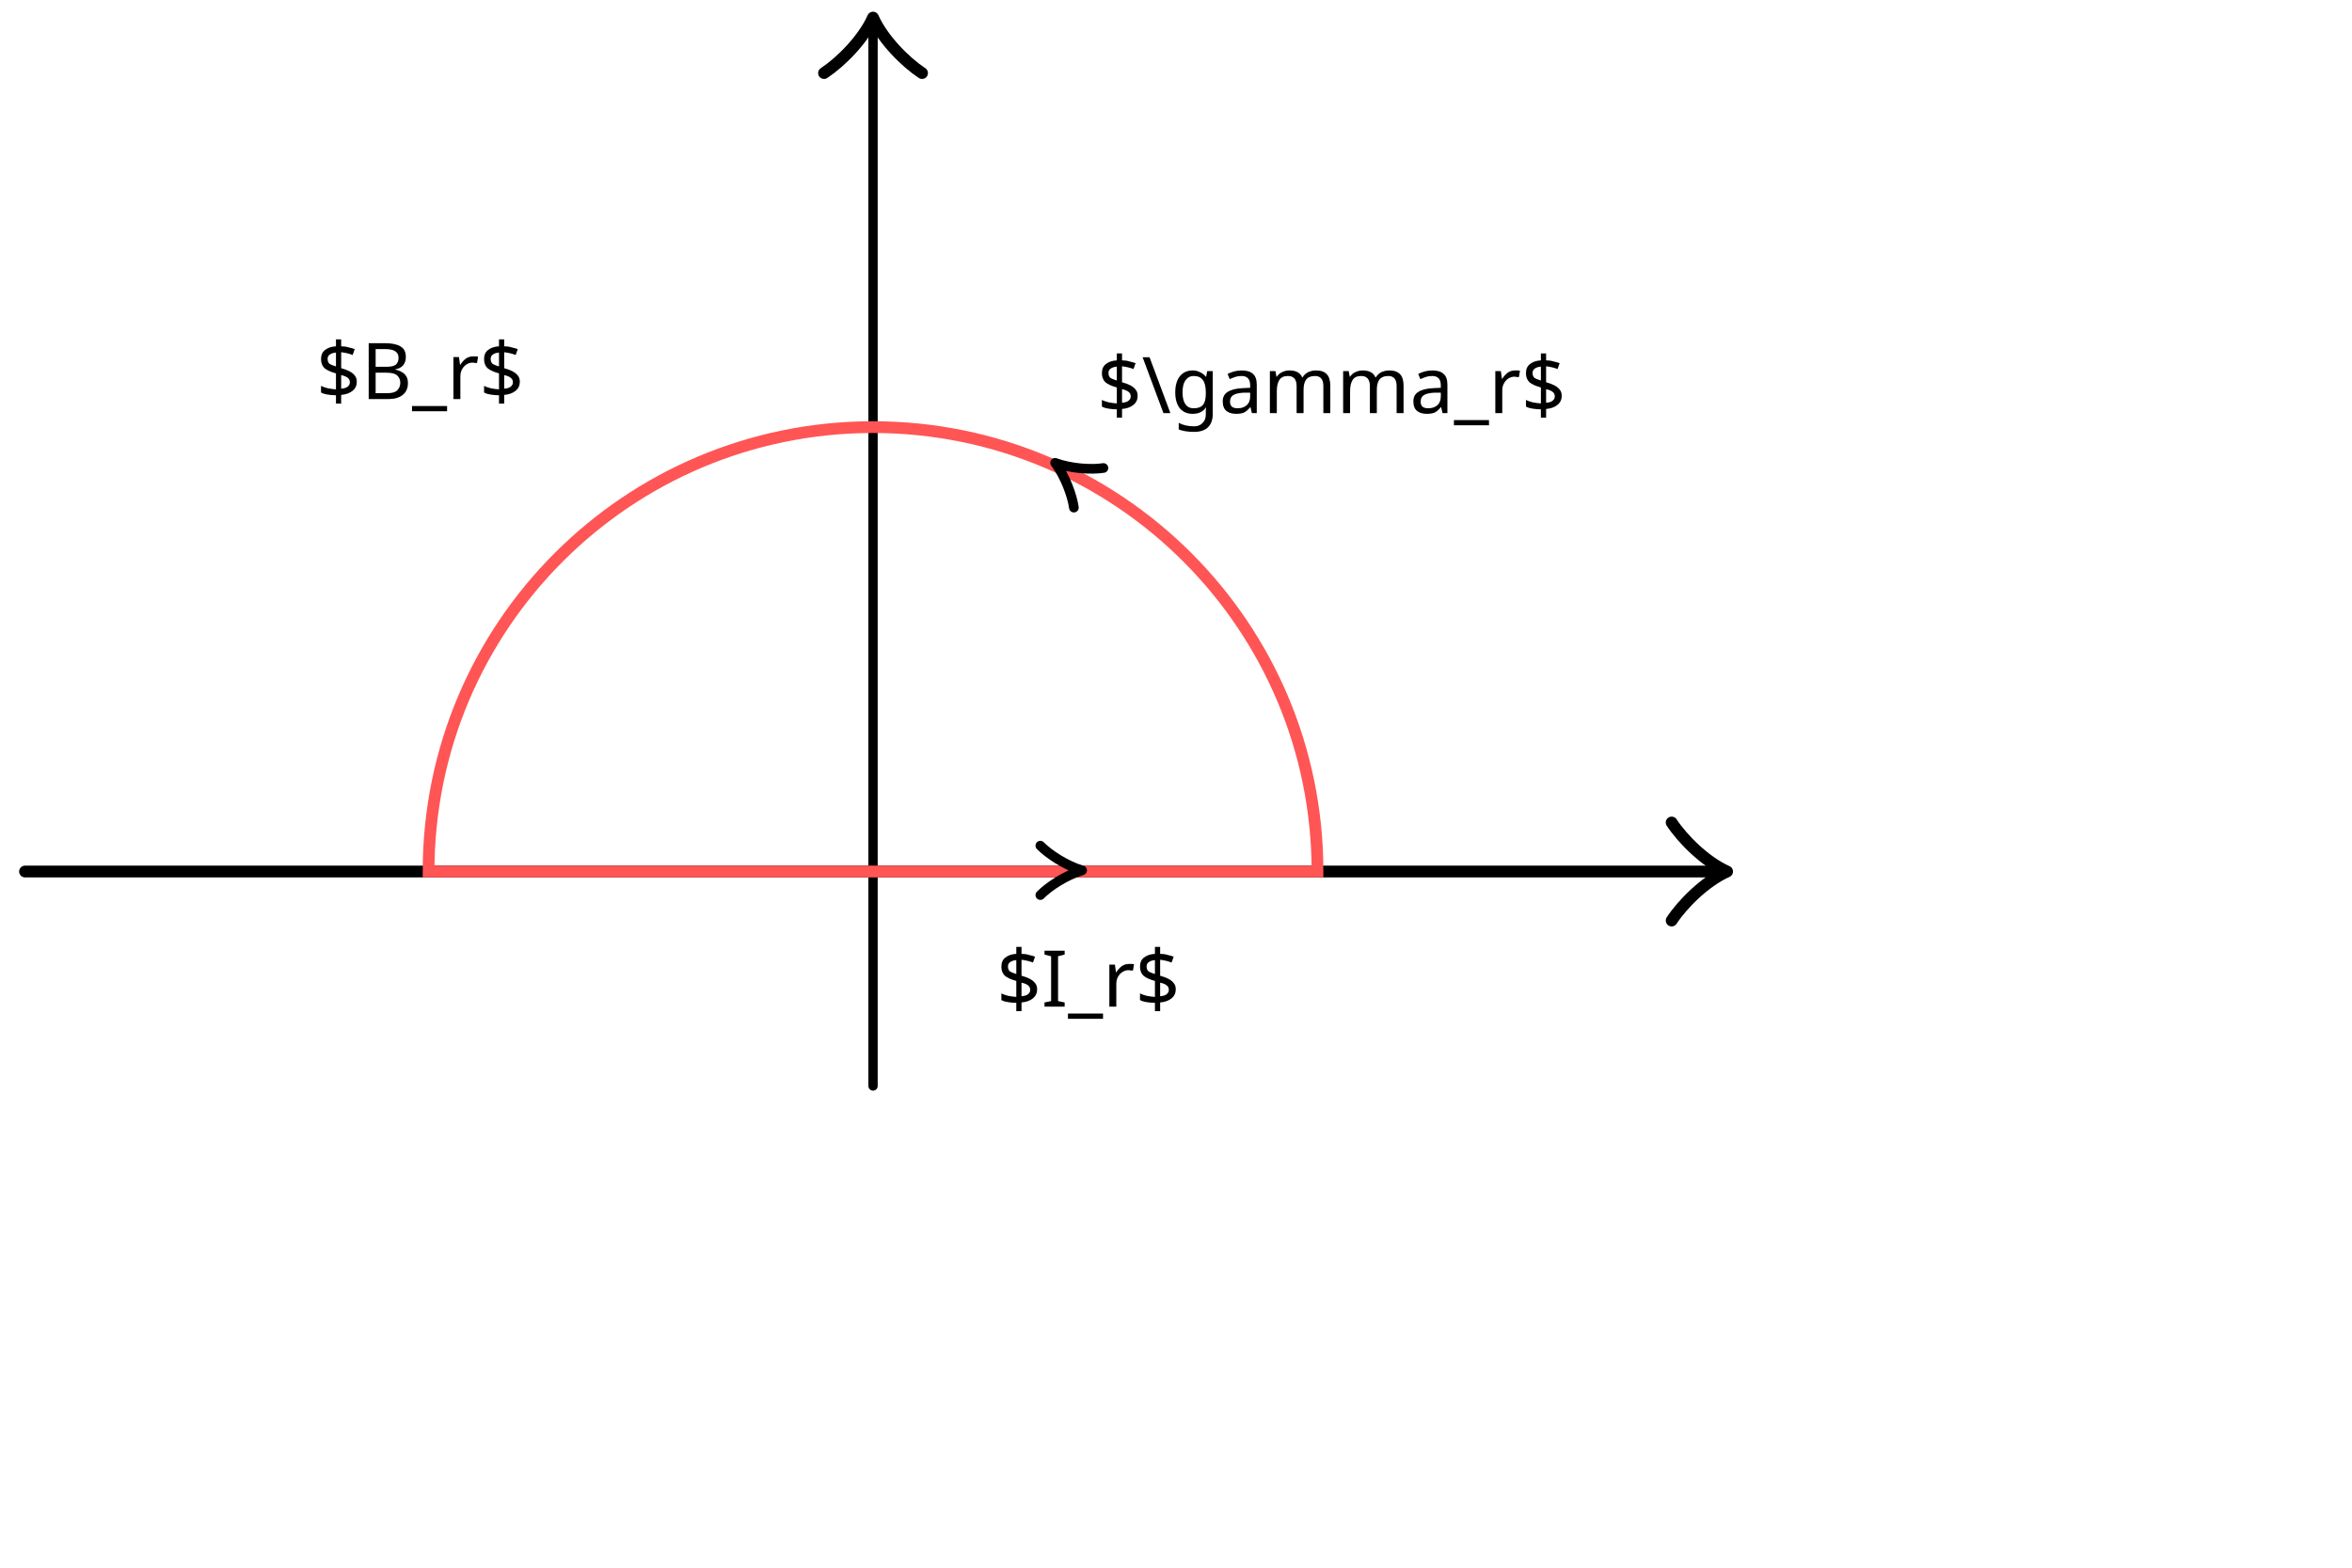
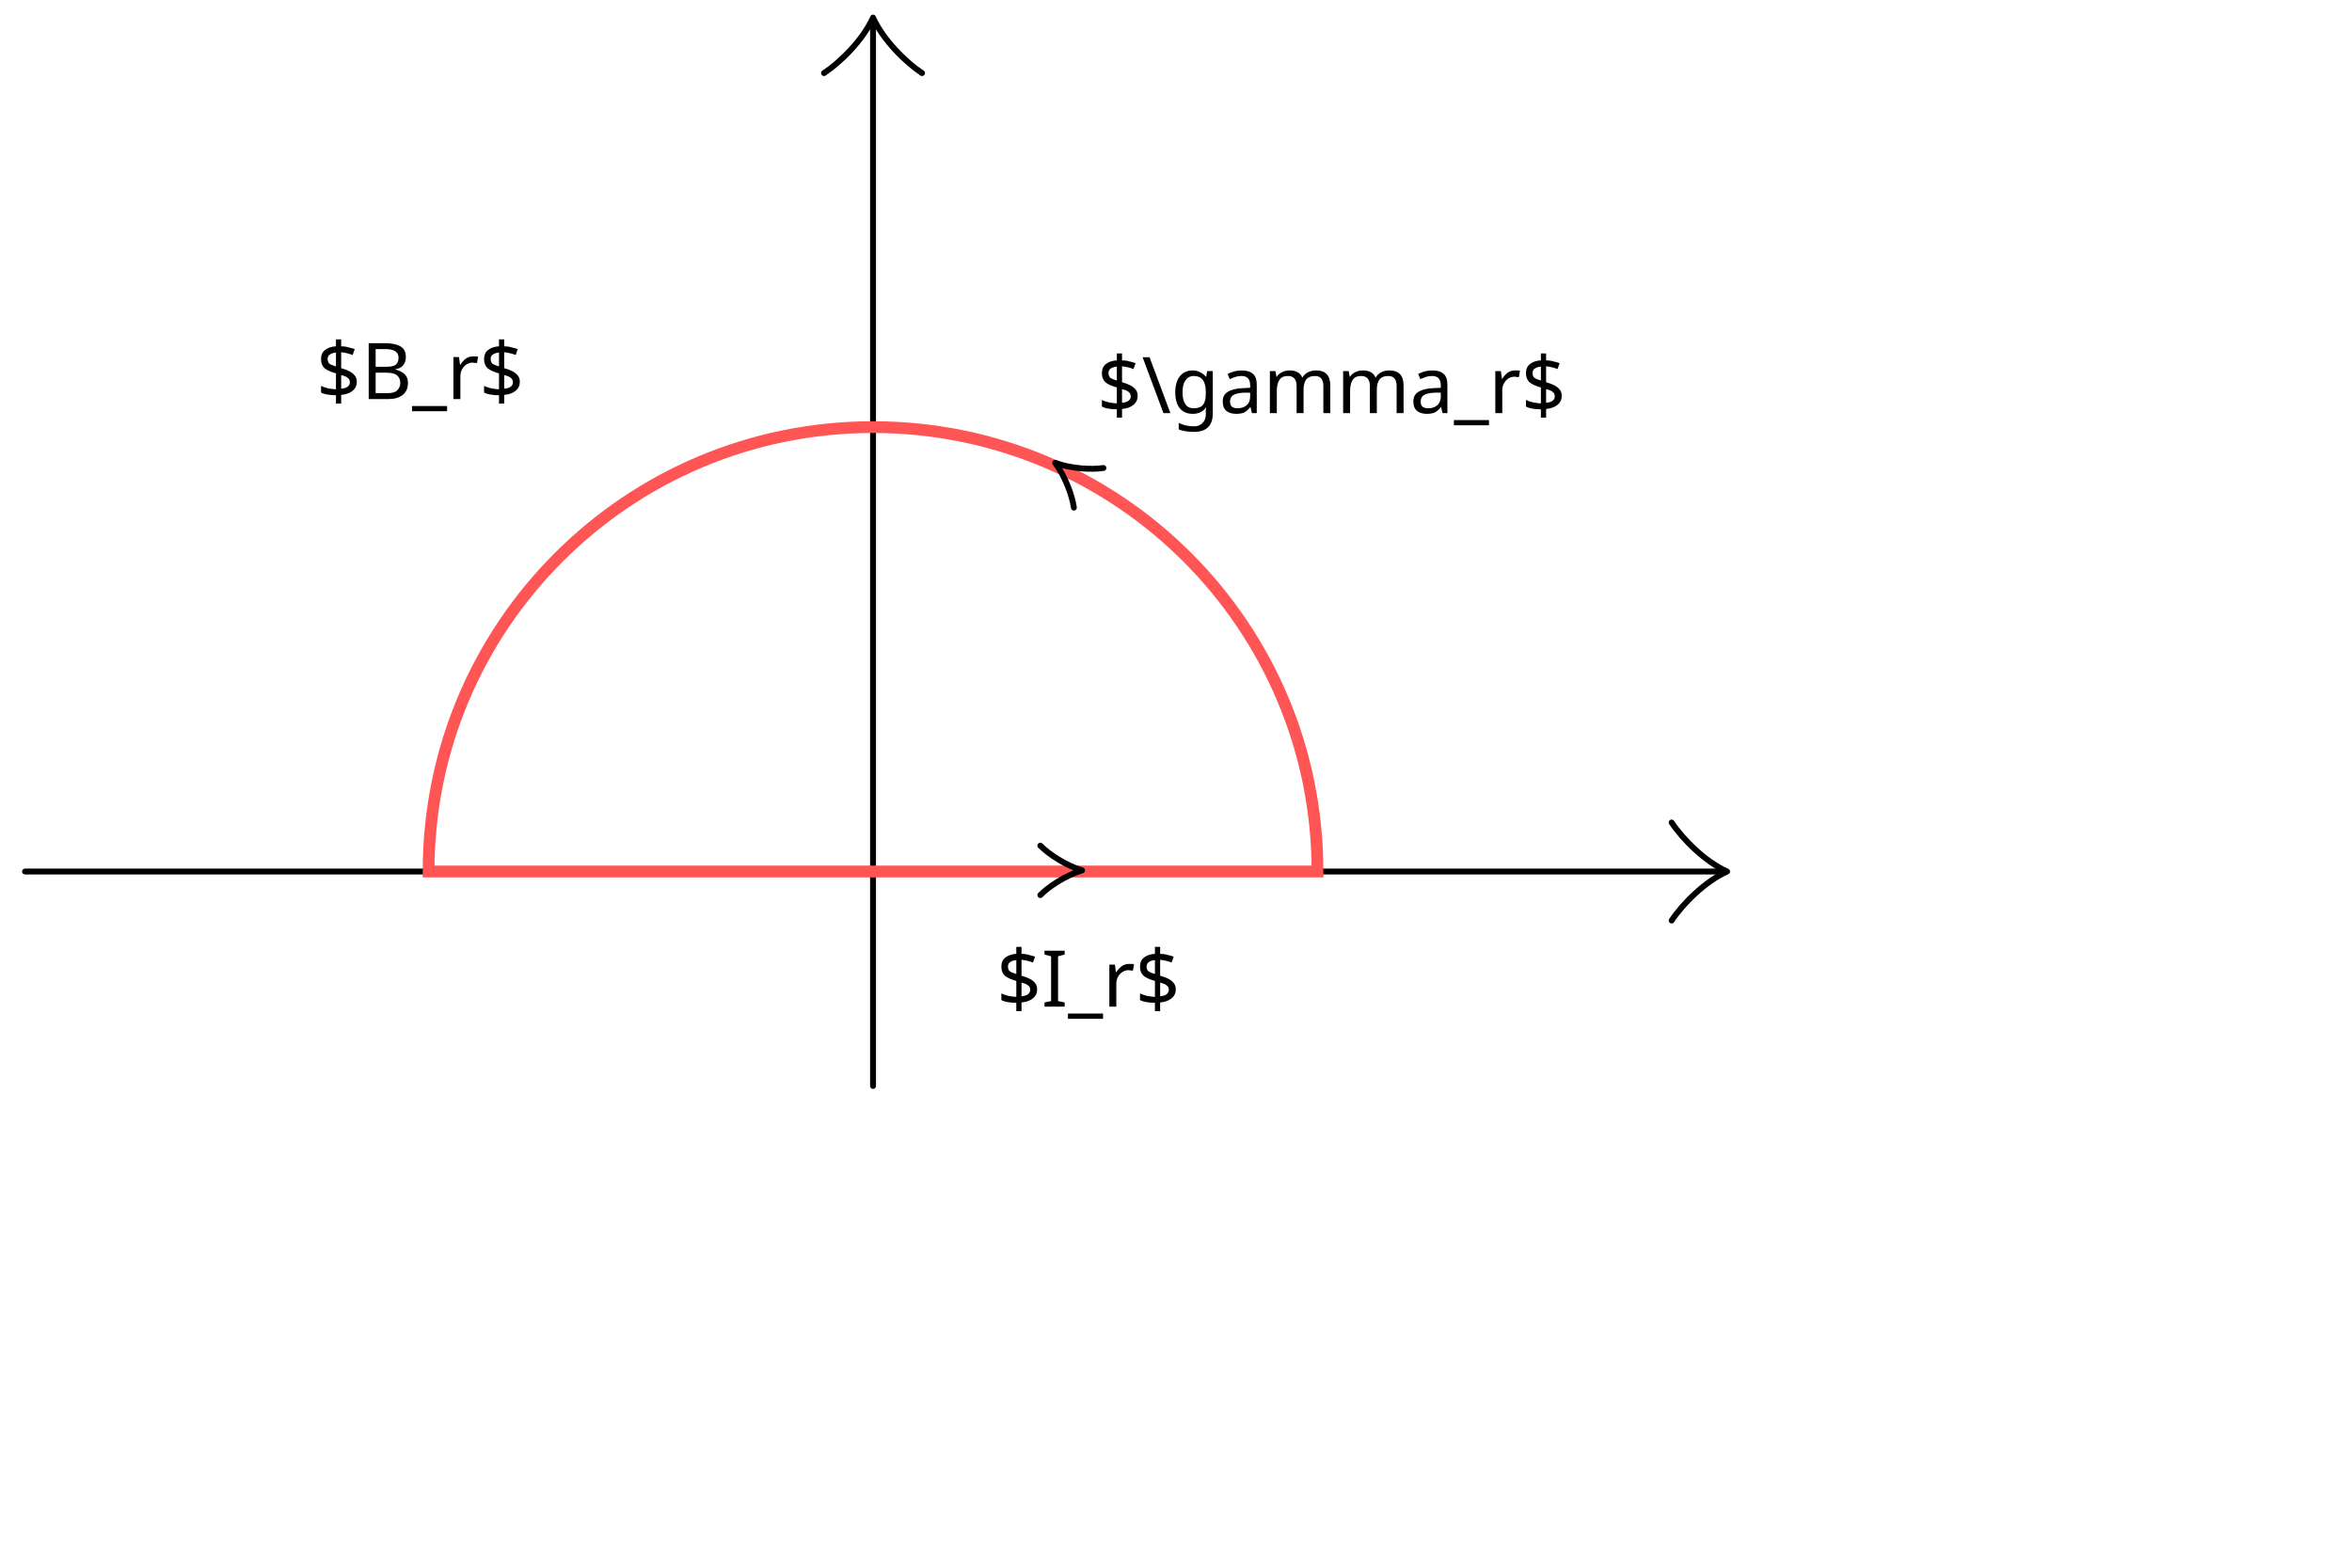
<svg xmlns="http://www.w3.org/2000/svg" width="300pt" height="200pt" viewBox="0 0 105.833 70.556" version="1.1" id="svg5">
  <defs id="defs2">
    <marker markerWidth="6.051" markerHeight="9.671" refX="5" refY="4.836" orient="auto" id="marker30048">
      <path id="path30046" style="fill:none;stroke:#000000;stroke-width:1;stroke-linecap:round;stroke-linejoin:round;stroke-miterlimit:4;stroke-dasharray:none" d="M 0.667,0.667 C 1.59,2.071 3.51,4.001 5.385,4.836 3.51,5.67 1.59,7.6 0.667,9.004" />
    </marker>
    <marker markerWidth="6.051" markerHeight="9.671" refX="5" refY="4.836" orient="auto" id="marker30048-2">
      <path id="path30046-9" style="fill:none;stroke:#000000;stroke-width:1;stroke-linecap:round;stroke-linejoin:round;stroke-miterlimit:4;stroke-dasharray:none" d="M 0.667,0.667 C 1.59,2.071 3.51,4.001 5.385,4.836 3.51,5.67 1.59,7.6 0.667,9.004" />
    </marker>
  </defs>
  <g id="layer1">
-     <path style="fill:none;stroke:#000000;stroke-width:0.419;stroke-linecap:round;stroke-linejoin:round;stroke-miterlimit:4;stroke-dasharray:none" d="M 39.284,48.876 V 1.065" id="path24500-1" />
-     <path id="use24504-2" style="fill:none;stroke:#000000;stroke-width:0.529;stroke-linecap:round;stroke-linejoin:round;stroke-miterlimit:4;stroke-dasharray:none" d="m 37.078,3.289 c 0.743,-0.489 1.764,-1.505 2.206,-2.497 0.442,0.992 1.463,2.008 2.206,2.497" />
-     <g id="g3024-7" transform="matrix(0,2,-2,0,113.2873,-68.458)">
-       <path style="fill:none;stroke:#000000;stroke-width:0.265;stroke-linecap:round;stroke-linejoin:round;stroke-miterlimit:4;stroke-dasharray:none" d="M 53.841,56.081 V 17.922" id="path24500-1-0" />
-       <path id="use24504-2-9" style="fill:none;stroke:#000000;stroke-width:0.265;stroke-linecap:round;stroke-linejoin:round;stroke-miterlimit:4;stroke-dasharray:none" d="m 52.738,19.034 c 0.371,-0.244 0.882,-0.752 1.103,-1.248 0.221,0.496 0.732,1.004 1.103,1.248" />
+     <path style="fill:none;stroke:#000000;stroke-width:0.265;stroke-linecap:round;stroke-linejoin:round;stroke-miterlimit:4;stroke-dasharray:none" d="M 39.284,48.876 V 1.065" id="path24500-1" />
+     <path id="use24504-2" style="fill:none;stroke:#000000;stroke-width:0.265;stroke-linecap:round;stroke-linejoin:round;stroke-miterlimit:4;stroke-dasharray:none" d="m 37.078,3.289 c 0.743,-0.489 1.764,-1.505 2.206,-2.497 0.442,0.992 1.463,2.008 2.206,2.497" />
+     <g id="g3024-7" transform="matrix(0,2,-2,0,113.2873,-68.458)" style="stroke-width:0.132;stroke-miterlimit:4;stroke-dasharray:none">
+       <path style="fill:none;stroke:#000000;stroke-width:0.132;stroke-linecap:round;stroke-linejoin:round;stroke-miterlimit:4;stroke-dasharray:none" d="M 53.841,56.081 V 17.922" id="path24500-1-0" />
+       <path id="use24504-2-9" style="fill:none;stroke:#000000;stroke-width:0.132;stroke-linecap:round;stroke-linejoin:round;stroke-miterlimit:4;stroke-dasharray:none" d="m 52.738,19.034 c 0.371,-0.244 0.882,-0.752 1.103,-1.248 0.221,0.496 0.732,1.004 1.103,1.248" />
    </g>
    <path id="path3674" style="font-variation-settings:normal;opacity:1;fill:none;fill-opacity:1;fill-rule:evenodd;stroke:#ff5555;stroke-width:0.529;stroke-linecap:butt;stroke-linejoin:miter;stroke-miterlimit:4;stroke-dasharray:none;stroke-dashoffset:0;stroke-opacity:1;stop-color:#000000;stop-opacity:1" d="M 39.284,19.223 A 20,20 0 0 0 19.284,39.223 H 59.284 A 20,20 0 0 0 39.284,19.223 Z" />
-     <path id="use24504-6" style="fill:none;stroke:#000000;stroke-width:0.435;stroke-linecap:round;stroke-linejoin:round;stroke-miterlimit:4;stroke-dasharray:none" d="m 46.812,38.06 c 0.368,0.374 1.133,0.889 1.88,1.112 -0.747,0.223 -1.512,0.737 -1.88,1.112" />
-     <path id="use24504-6-0" style="fill:none;stroke:#000000;stroke-width:0.435;stroke-linecap:round;stroke-linejoin:round;stroke-miterlimit:4;stroke-dasharray:none" d="m 48.321,22.846 c -0.071,-0.52 -0.377,-1.39 -0.843,-2.015 0.732,0.268 1.653,0.313 2.172,0.232" />
+     <path id="use24504-6" style="fill:none;stroke:#000000;stroke-width:0.265;stroke-linecap:round;stroke-linejoin:round;stroke-miterlimit:4;stroke-dasharray:none" d="m 46.812,38.06 c 0.368,0.374 1.133,0.889 1.88,1.112 -0.747,0.223 -1.512,0.737 -1.88,1.112" />
+     <path id="use24504-6-0" style="fill:none;stroke:#000000;stroke-width:0.265;stroke-linecap:round;stroke-linejoin:round;stroke-miterlimit:4;stroke-dasharray:none" d="m 48.321,22.846 c -0.071,-0.52 -0.377,-1.39 -0.843,-2.015 0.732,0.268 1.653,0.313 2.172,0.232" />
    <text xml:space="preserve" style="font-size:3.528px;line-height:1.25;font-family:sans-serif;-inkscape-font-specification:'sans-serif, Normal';stroke-width:0.529" x="14.225" y="17.959" id="text6226">
      <tspan id="tspan6224" style="stroke-width:0.529" x="14.225" y="17.959">$B_r$</tspan>
    </text>
    <text xml:space="preserve" style="font-size:3.528px;line-height:1.25;font-family:sans-serif;-inkscape-font-specification:'sans-serif, Normal';stroke-width:0.529" x="49.365" y="18.596" id="text8642">
      <tspan id="tspan8640" style="stroke-width:0.529" x="49.365" y="18.596">$\gamma_r$</tspan>
    </text>
    <text xml:space="preserve" style="font-size:3.528px;line-height:1.25;font-family:sans-serif;-inkscape-font-specification:'sans-serif, Normal';stroke-width:0.529" x="44.839" y="45.301" id="text9152">
      <tspan id="tspan9150" style="stroke-width:0.529" x="44.839" y="45.301">$I_r$</tspan>
    </text>
  </g>
</svg>
